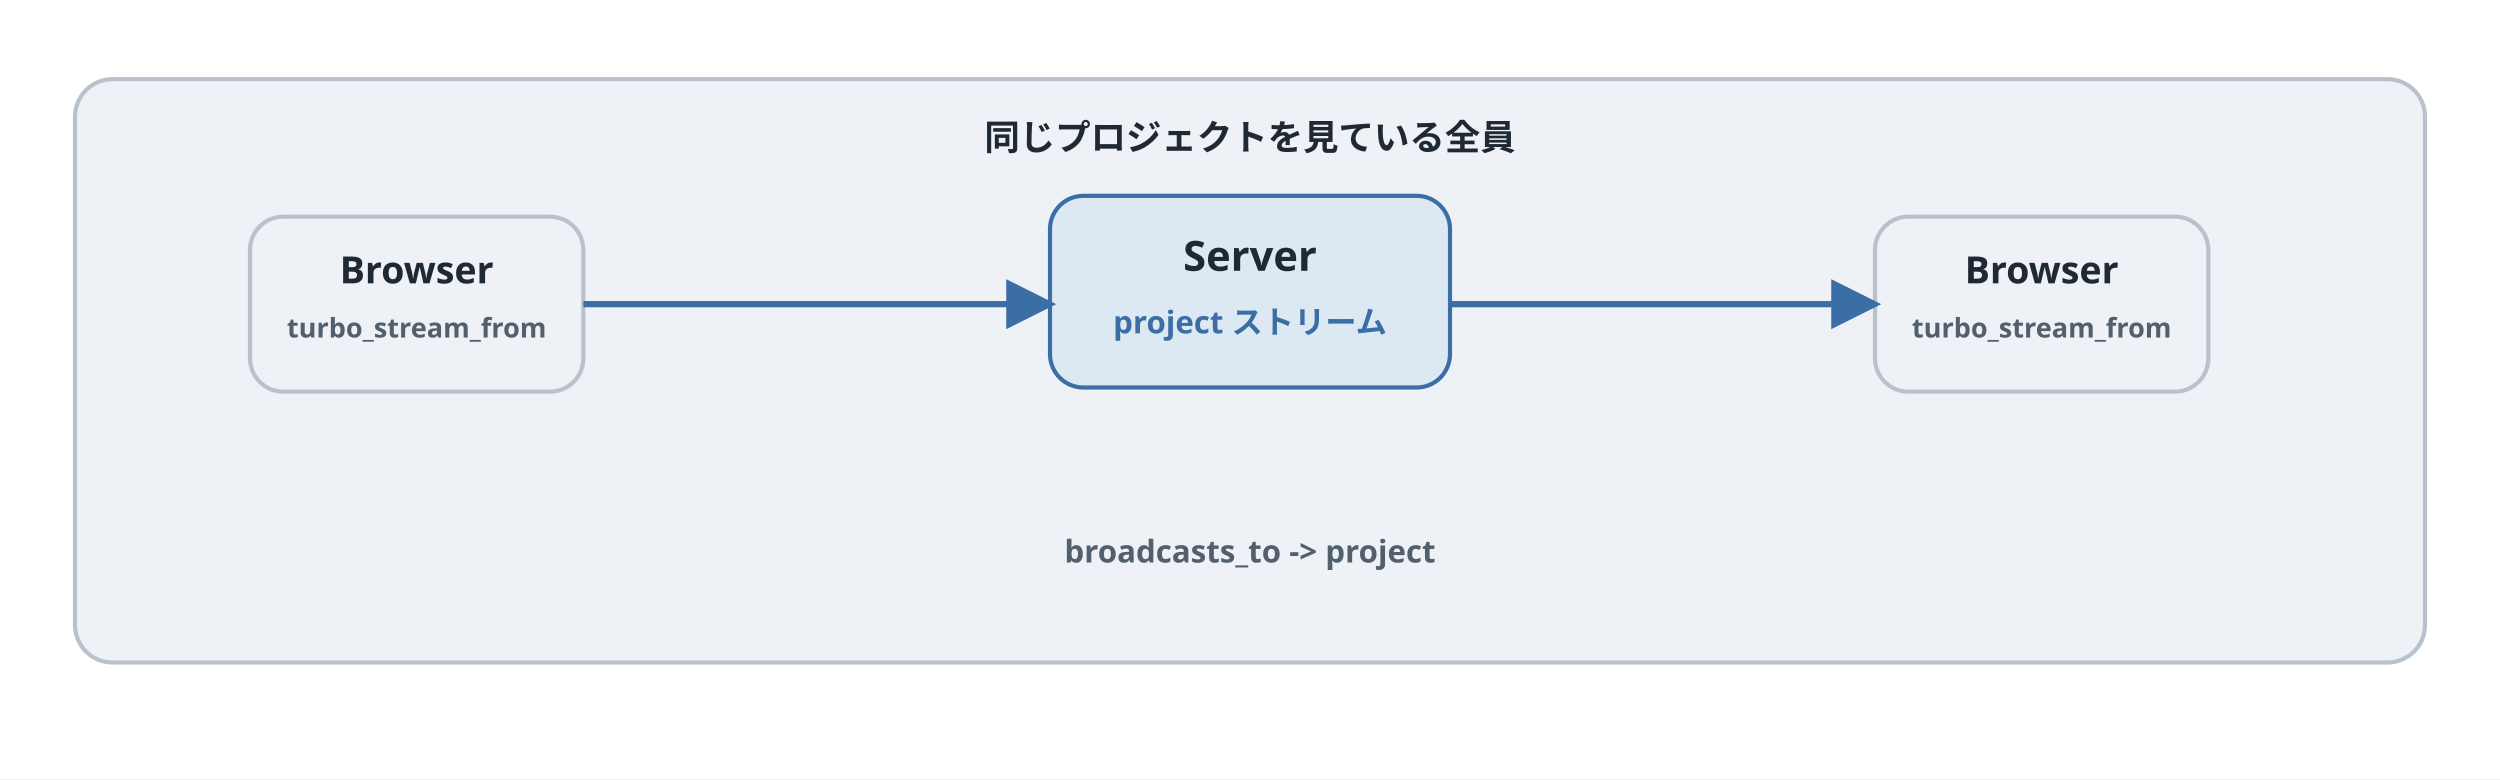
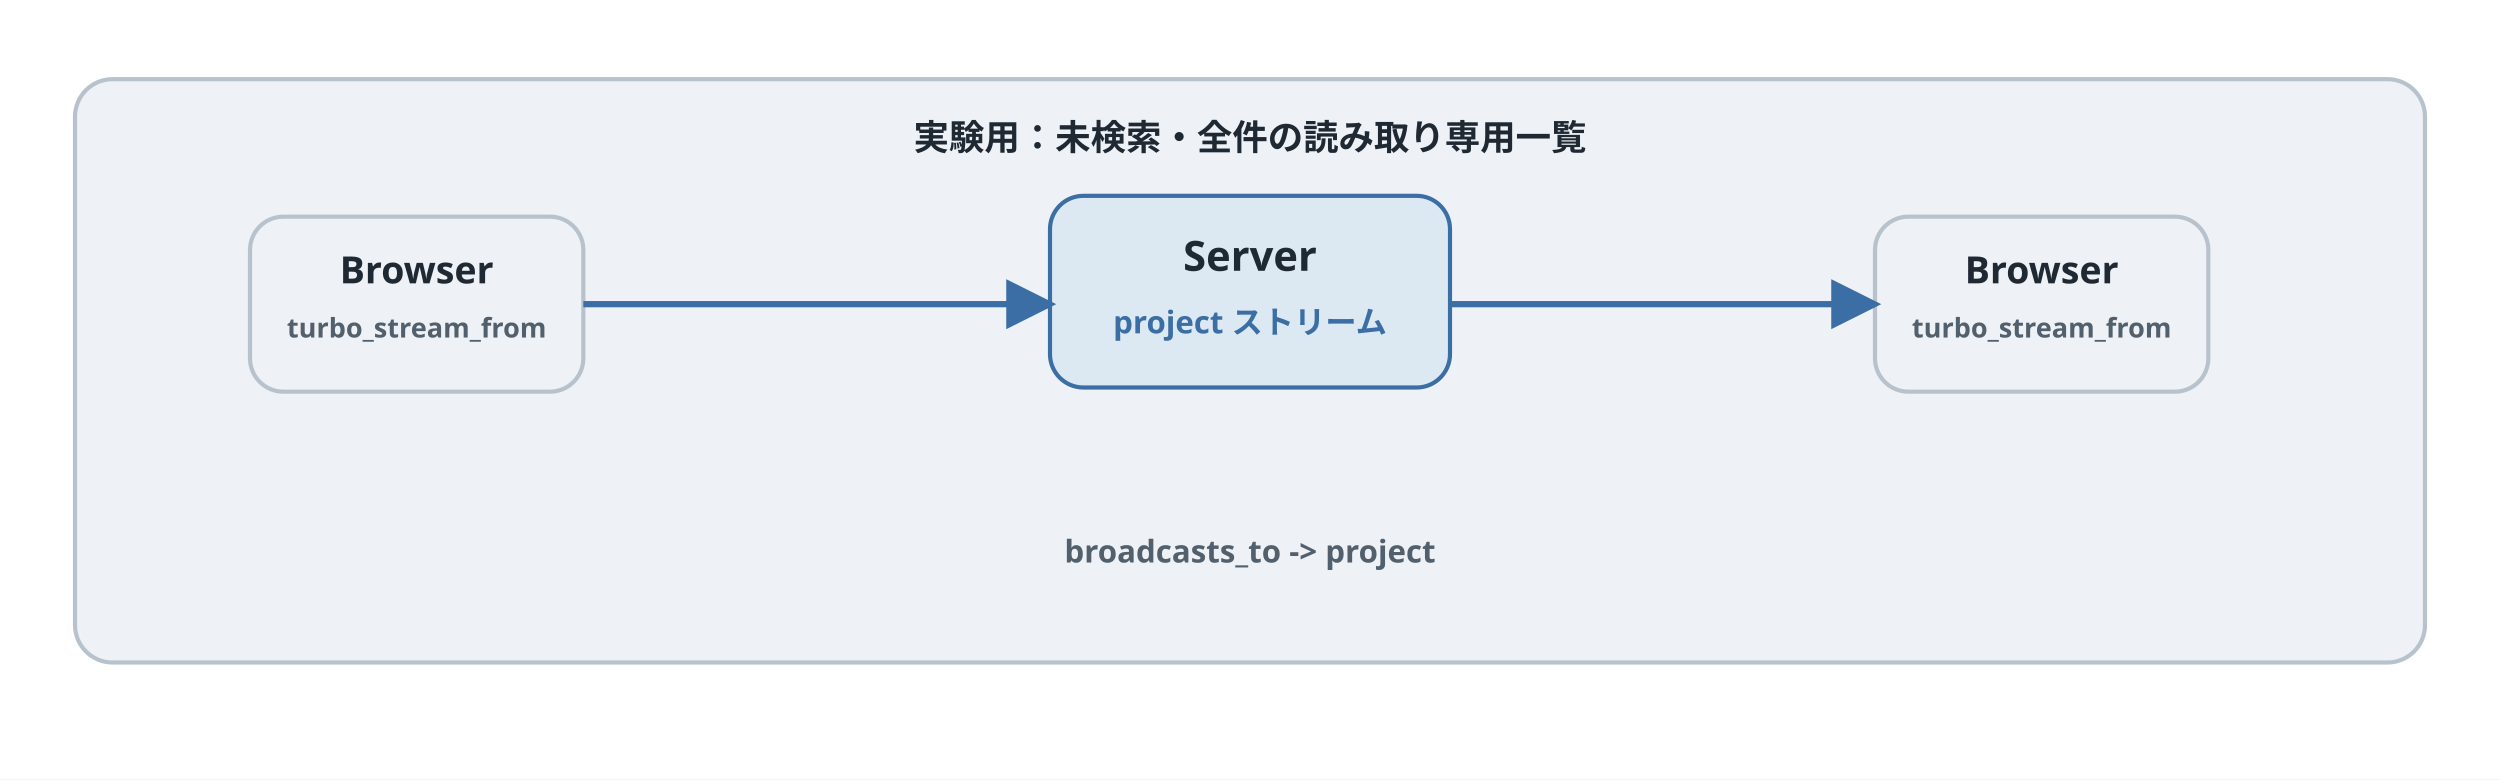
<svg xmlns="http://www.w3.org/2000/svg" viewBox="0 46 1200 374" role="img" aria-label="1 人のタスク作成が broadcasts_to で project ストリームに配信され、turbo_stream_from で購読する全クライアントの画面に反映される図。">
  <defs>
    <marker id="arrow" markerWidth="8" markerHeight="8" refX="7" refY="4" orient="auto">
      <path d="M0,0 L8,4 L0,8 z" fill="#3a6ea5" />
    </marker>
  </defs>
  <rect width="1200" height="420" fill="#ffffff" />
  <style>
    .title { font: 700 28px sans-serif; fill: #1f2933; }
    .label { font: 700 18px sans-serif; fill: #1f2933; }
    .small { font: 600 15px sans-serif; fill: #52606d; }
    .tiny { font: 500 13px sans-serif; fill: #52606d; }
  </style>
  <rect x="36" y="84" width="1128" height="280" rx="18" fill="#eef1f5" stroke="#b8c2cc" stroke-width="2" />
  <rect x="504" y="140" width="192" height="92" rx="16" fill="#dce9f2" stroke="#3a6ea5" stroke-width="2" />
  <text x="600" y="176" text-anchor="middle" style="font: 700 20px sans-serif; fill: #1f2933;">
    <tspan x="600" dy="0">Server</tspan>
  </text>
  <text x="600" y="206" text-anchor="middle" style="font: 600 15px sans-serif; fill: #3a6ea5;">
    <tspan x="600" dy="0">project ストリーム</tspan>
  </text>
  <rect x="120" y="150" width="160" height="84" rx="16" fill="#eef1f5" stroke="#b8c2cc" stroke-width="2" />
  <text x="200" y="182" text-anchor="middle" style="font: 700 18px sans-serif; fill: #1f2933;">
    <tspan x="200" dy="0">Browser</tspan>
  </text>
  <text x="200" y="208" text-anchor="middle" style="font: 600 13px sans-serif; fill: #52606d;">
    <tspan x="200" dy="0">turbo_stream_from</tspan>
  </text>
  <rect x="900" y="150" width="160" height="84" rx="16" fill="#eef1f5" stroke="#b8c2cc" stroke-width="2" />
  <text x="980" y="182" text-anchor="middle" style="font: 700 18px sans-serif; fill: #1f2933;">
    <tspan x="980" dy="0">Browser</tspan>
  </text>
  <text x="980" y="208" text-anchor="middle" style="font: 600 13px sans-serif; fill: #52606d;">
    <tspan x="980" dy="0">turbo_stream_from</tspan>
  </text>
  <line x1="280" y1="192" x2="504" y2="192" stroke="#3a6ea5" stroke-width="3" fill="none" marker-end="url(#arrow)" />
  <line x1="696" y1="192" x2="900" y2="192" stroke="#3a6ea5" stroke-width="3" fill="none" marker-end="url(#arrow)" />
  <text x="600" y="316" text-anchor="middle" style="font: 700 15px sans-serif; fill: #52606d;">
    <tspan x="600" dy="0">broadcasts_to -&gt; project</tspan>
  </text>
  <text x="600" y="118" text-anchor="middle" style="font: 700 17px sans-serif; fill: #1f2933;">
-     <tspan x="600" dy="0">同じプロジェクトを見ている全員</tspan>
+     <tspan x="600" dy="0">実験用：未検索・全件の読み取り専用一覧</tspan>
  </text>
</svg>
